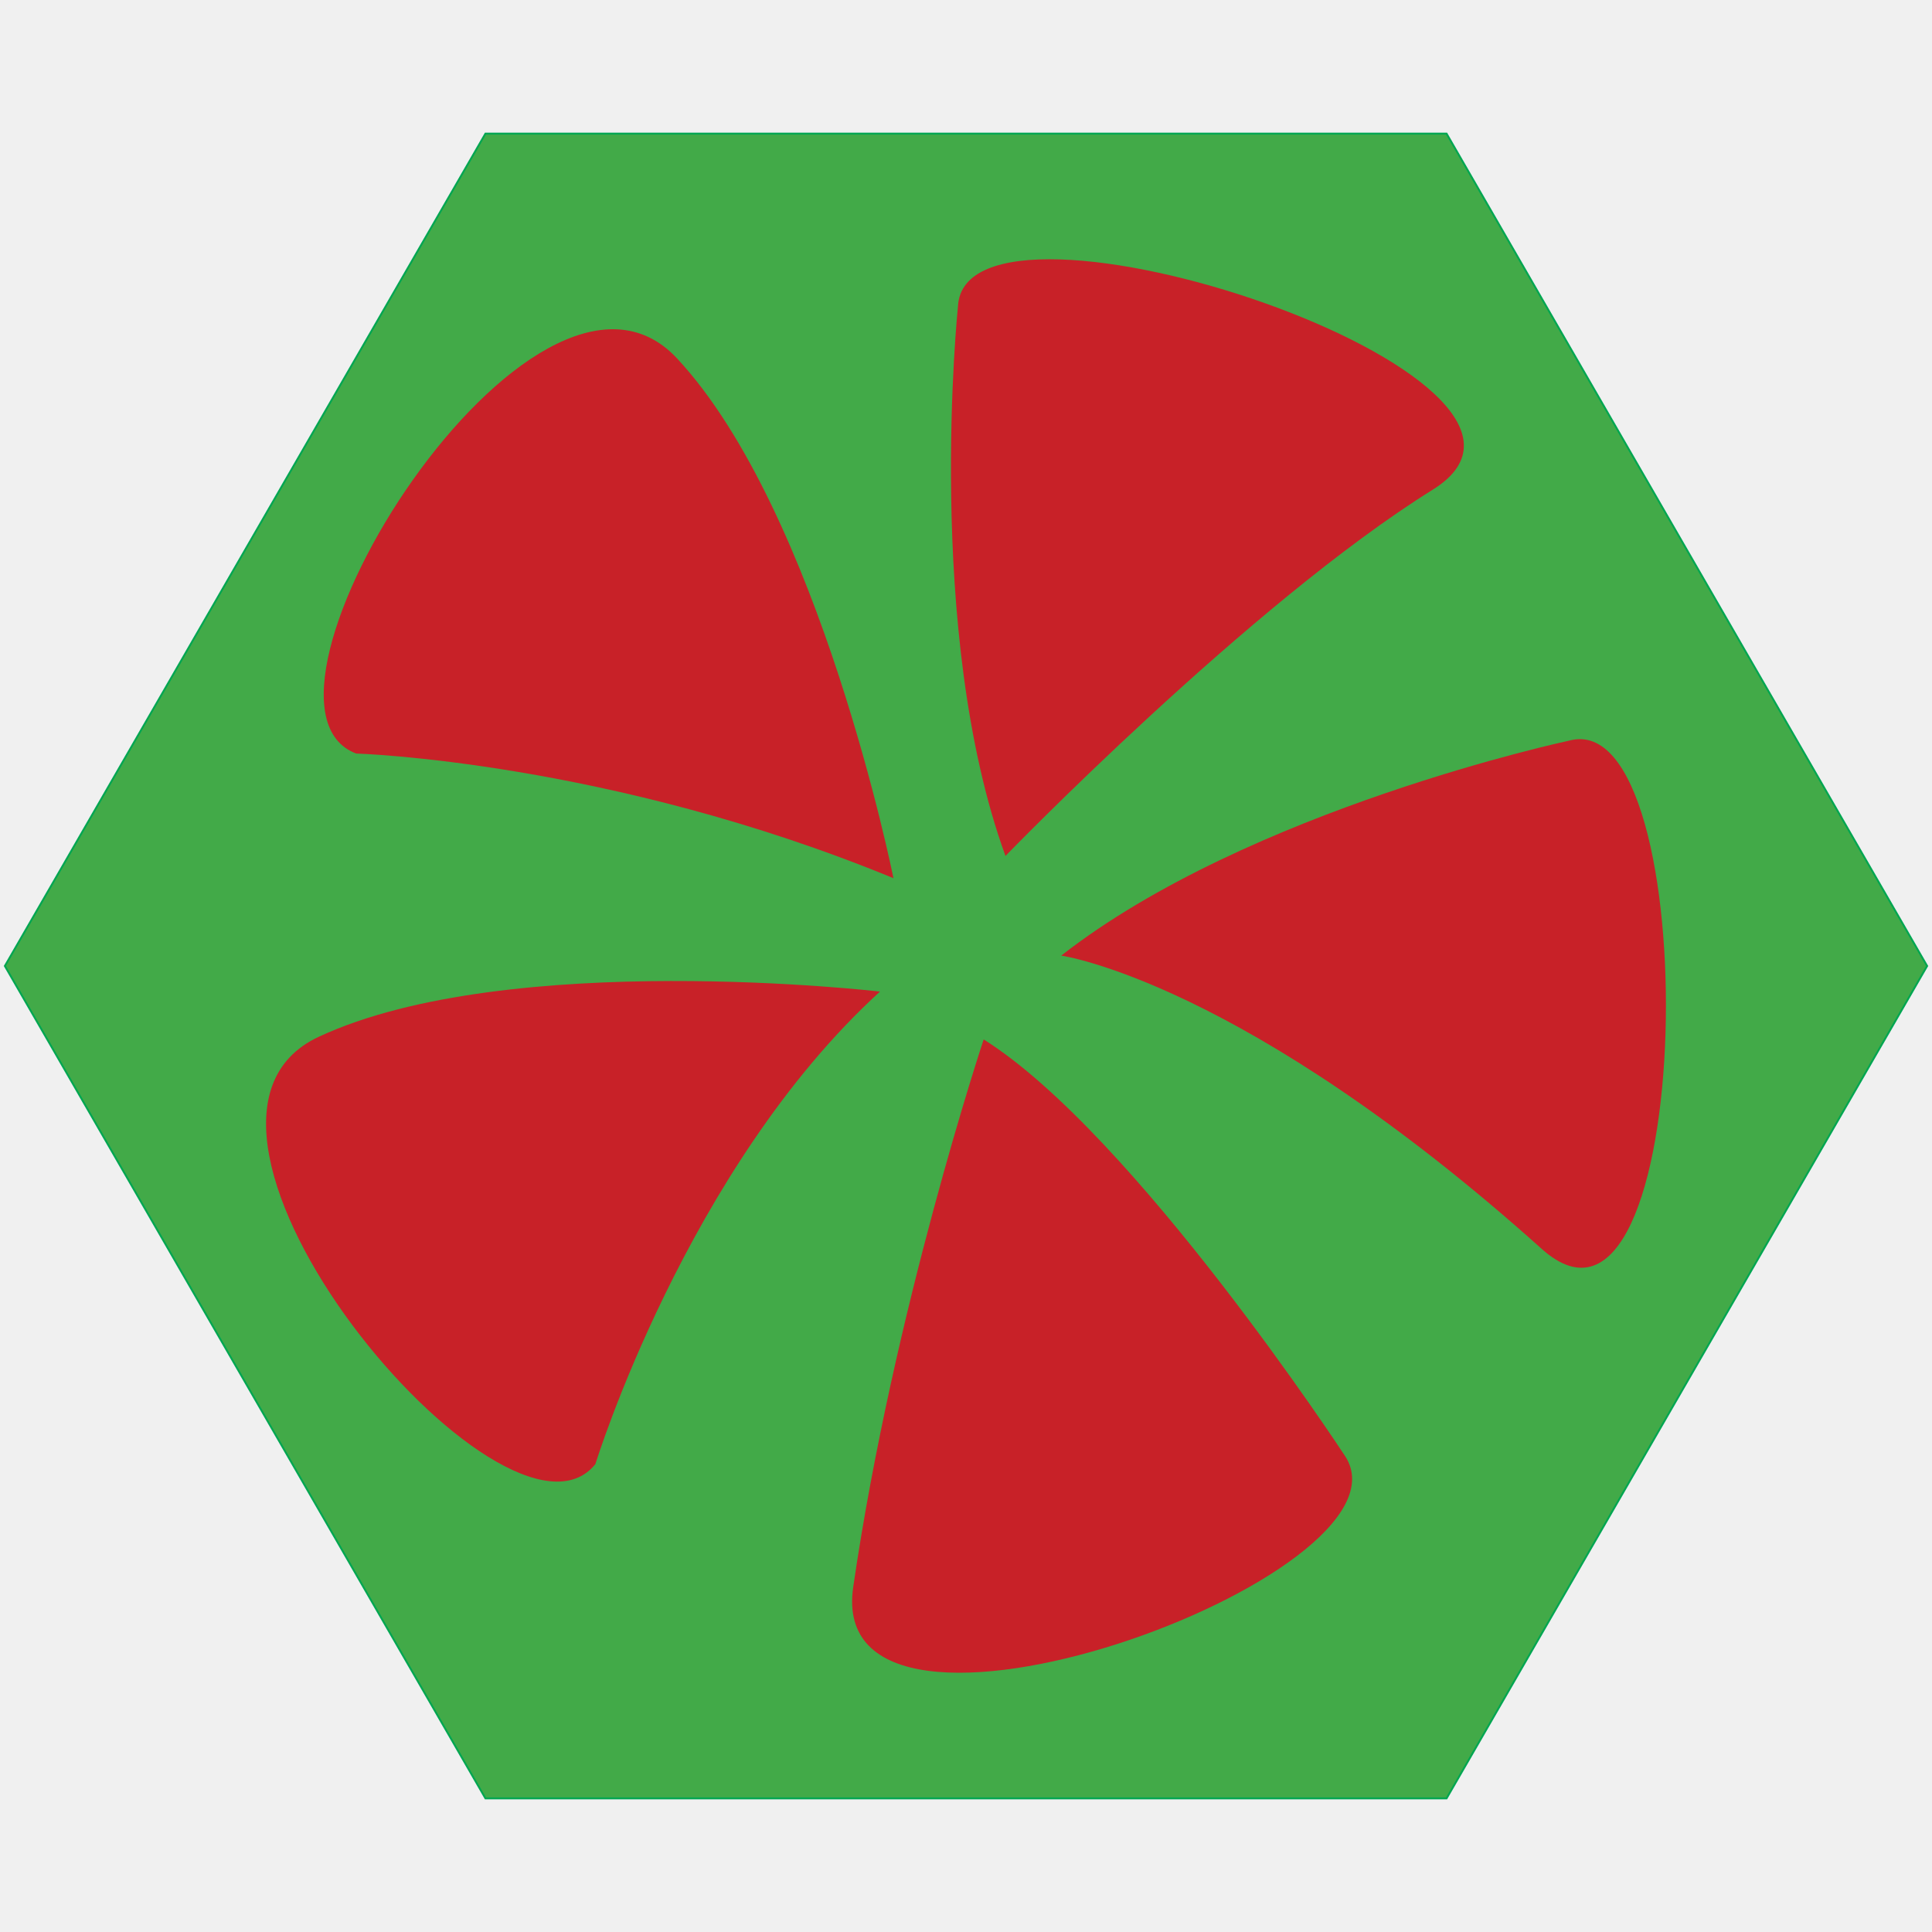
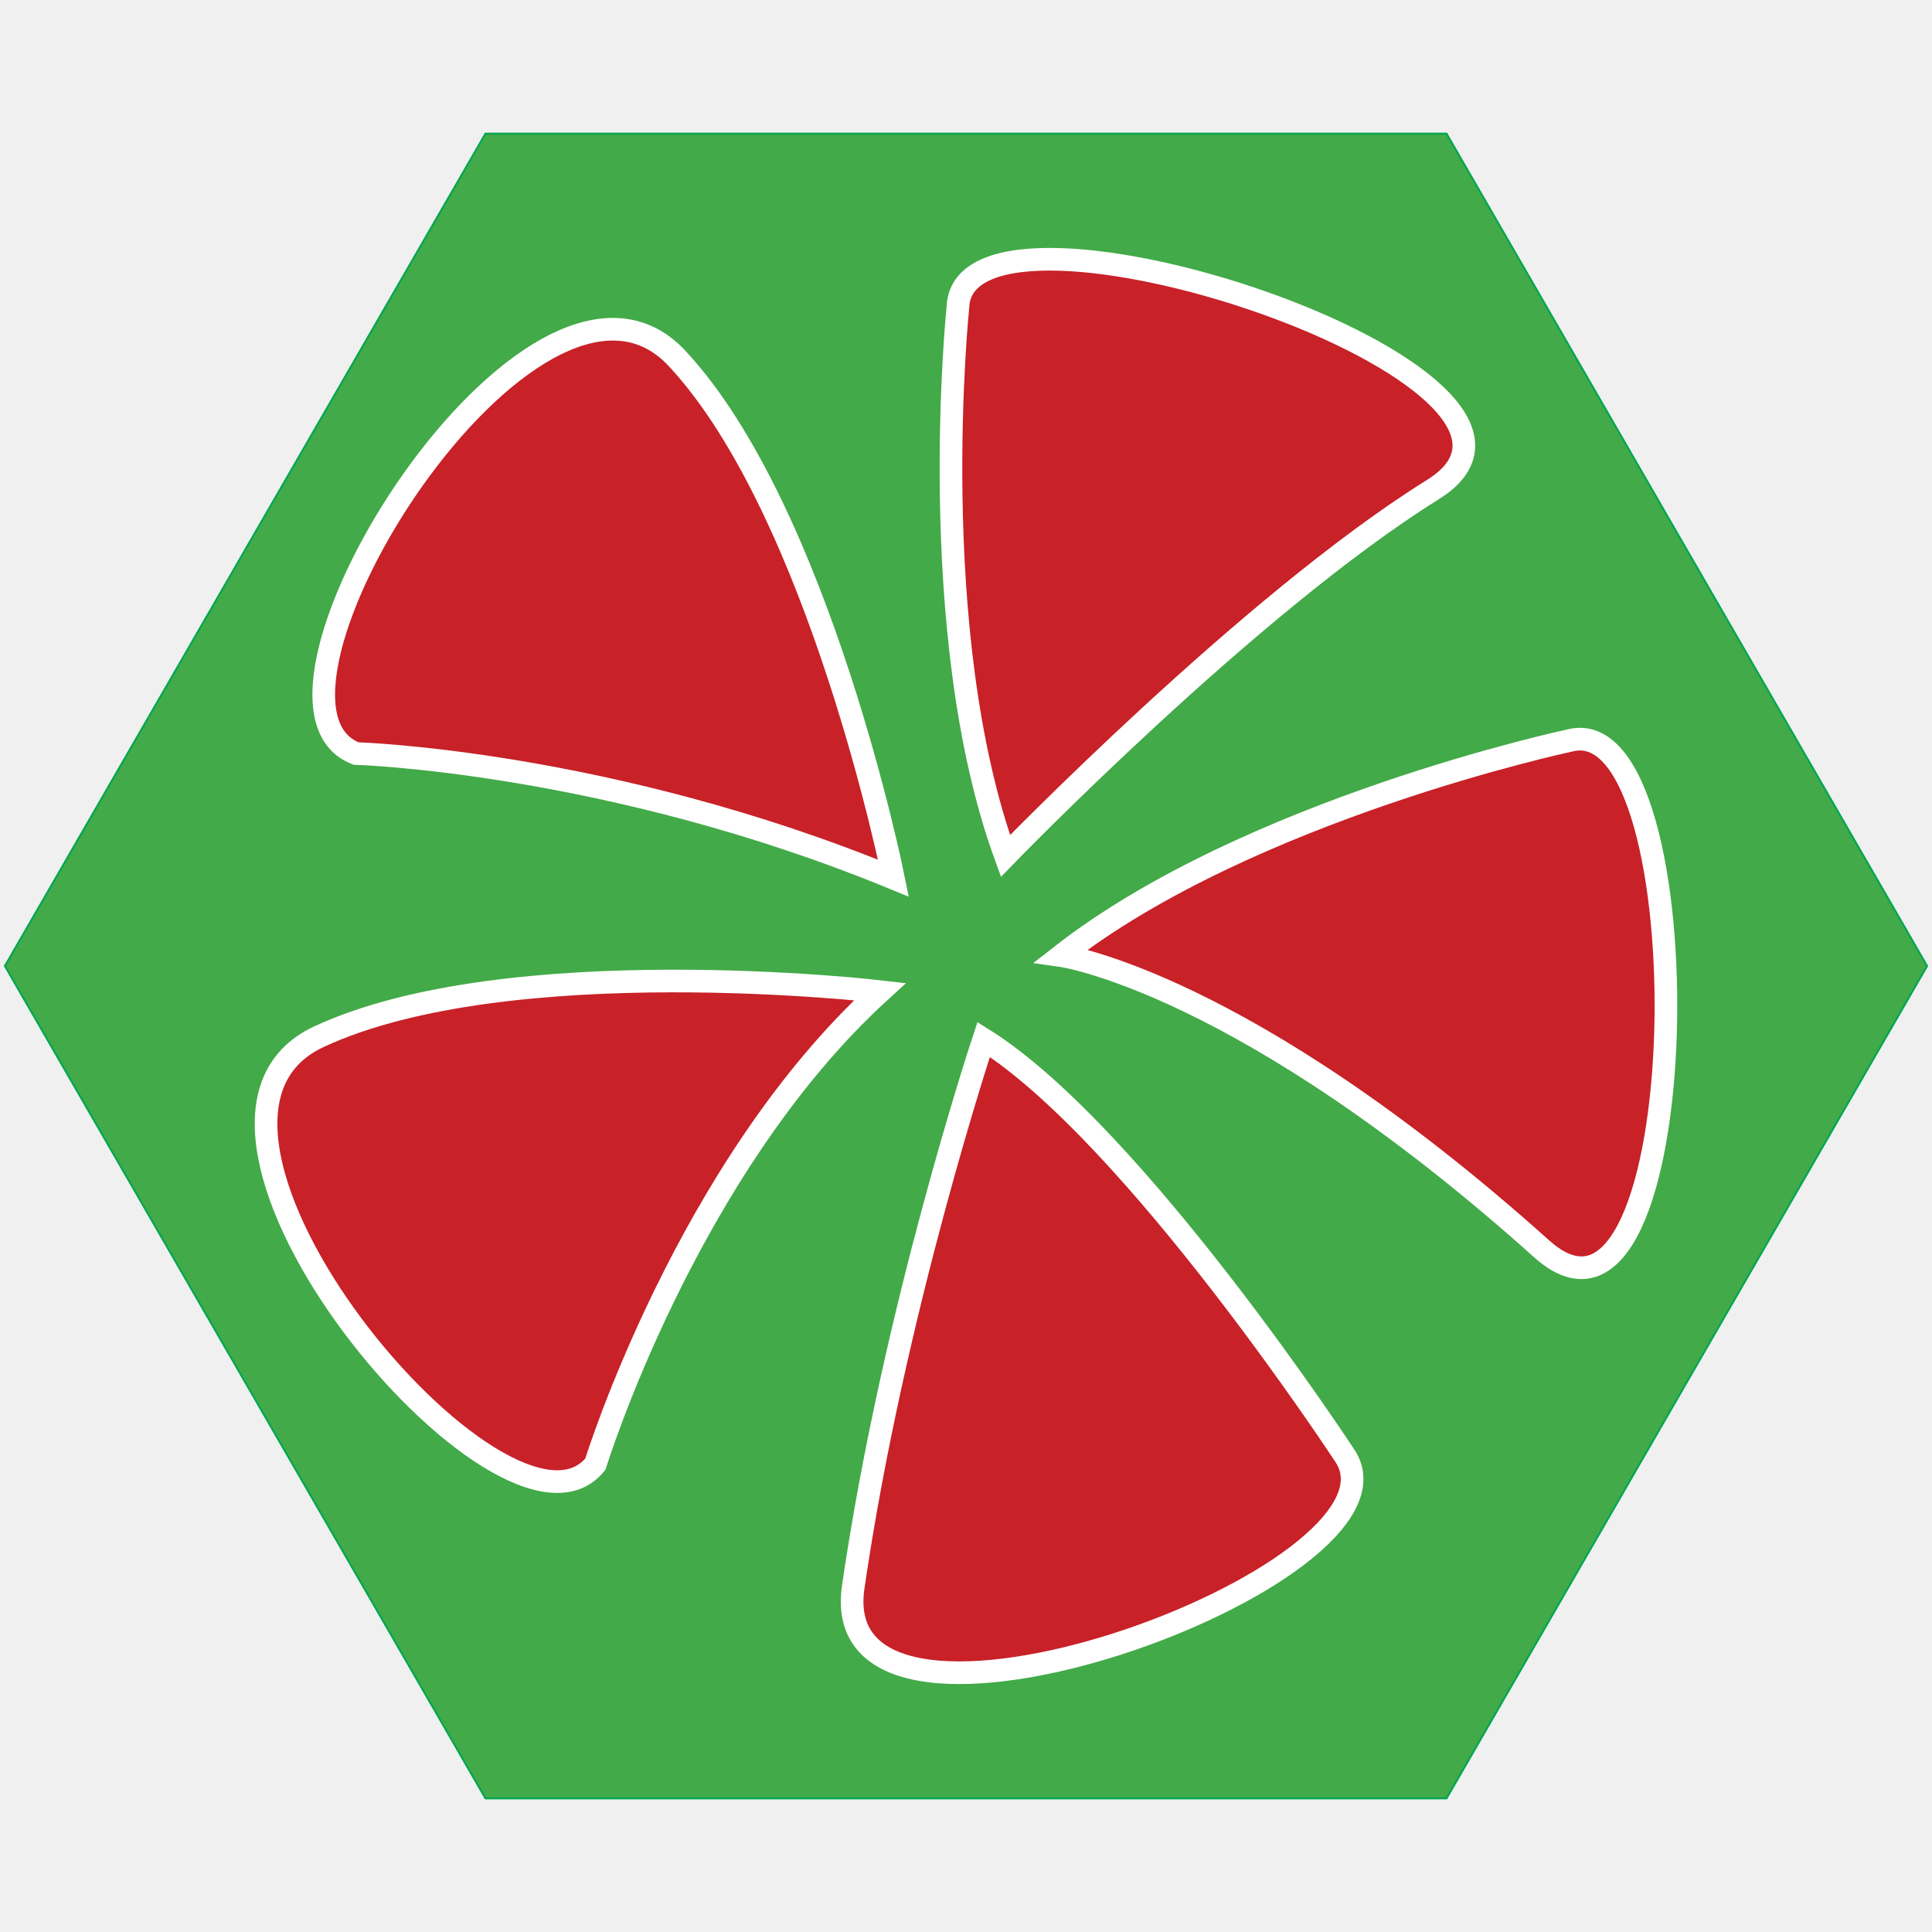
<svg xmlns="http://www.w3.org/2000/svg" version="1.1" x="0px" y="0px" viewBox="0 0 1024 1024" style="enable-background:new 0 0 1024 1024;" xml:space="preserve">
  <g id="template">
    <g id="Hexigon">
      <g>
        <polygon style="fill:#42AA48;" points="257.289,953.174 2.577,512 257.289,70.828 766.711,70.828 1021.423,512 766.711,953.174         " />
        <g>
          <path style="fill:#00A651;" d="M766.423,71.328L1020.845,512L766.423,952.673H257.577L3.155,512L257.577,71.328H766.423       M767,70.328H257L2,512l255,441.673h510L1022,512L767,70.328L767,70.328z" />
        </g>
      </g>
    </g>
  </g>
  <g id="redflowercolor">
    <g>
-       <path style="fill:#C82128;" d="M507.745,162.402c0,0-17.98,172.605,25.172,291.27c0,0,129.453-133.693,226.544-194.18    C853.73,200.762,511.375,86.994,507.745,162.402z" />
-       <path style="fill:#C82128;" d="M188.756,399.386c0,0,133.811,3.943,284.793,66.068c0,0-39-194.159-114.671-275.461    S118.161,372.632,188.756,399.386z" />
-       <path style="fill:#C82128;" d="M315.569,775.995c0,0,48.339-156.91,150.84-250.438c0,0-196.708-22.907-297.414,23.936    C68.289,596.336,268.308,834.868,315.569,775.995z" />
-       <path style="fill:#C82128;" d="M712.932,771.768c0,0-111.693-170.662-191.569-220.847c0,0-47.814,143.679-69.141,290.254    C436.23,951.084,754.319,834.908,712.932,771.768z" />
-       <path style="fill:#C82128;" d="M831.704,392.546c0,0-169.713,36.238-269.236,113.947c0,0,96.307,13.463,254.682,155.451    C899.848,736.085,904.543,372.696,831.704,392.546z" />
+       <path style="fill:#C82128;stroke:#FFFFFF;stroke-width:12;stroke-miterlimit:10;" d="M507.745,162.402    c0,0-17.98,172.605,25.172,291.27c0,0,129.453-133.693,226.544-194.18C853.73,200.762,511.375,86.994,507.745,162.402z" />
+       <path style="fill:#C82128;stroke:#FFFFFF;stroke-width:12;stroke-miterlimit:10;" d="M188.756,399.386    c0,0,133.811,3.943,284.793,66.068c0,0-39-194.159-114.671-275.461S118.161,372.632,188.756,399.386z" />
+       <path style="fill:#C82128;stroke:#FFFFFF;stroke-width:12;stroke-miterlimit:10;" d="M315.569,775.995    c0,0,48.339-156.91,150.84-250.438c0,0-196.708-22.907-297.414,23.936C68.289,596.336,268.308,834.868,315.569,775.995z" />
+       <path style="fill:#C82128;stroke:#FFFFFF;stroke-width:12;stroke-miterlimit:10;" d="M712.932,771.768    c0,0-111.693-170.662-191.569-220.847c0,0-47.814,143.679-69.141,290.254C436.23,951.084,754.319,834.908,712.932,771.768z" />
+       <path style="fill:#C82128;stroke:#FFFFFF;stroke-width:12;stroke-miterlimit:10;" d="M831.704,392.546    c0,0-169.713,36.238-269.236,113.947c0,0,96.307,13.463,254.682,155.451C899.848,736.085,904.543,372.696,831.704,392.546z" />
    </g>
  </g>
</svg>
